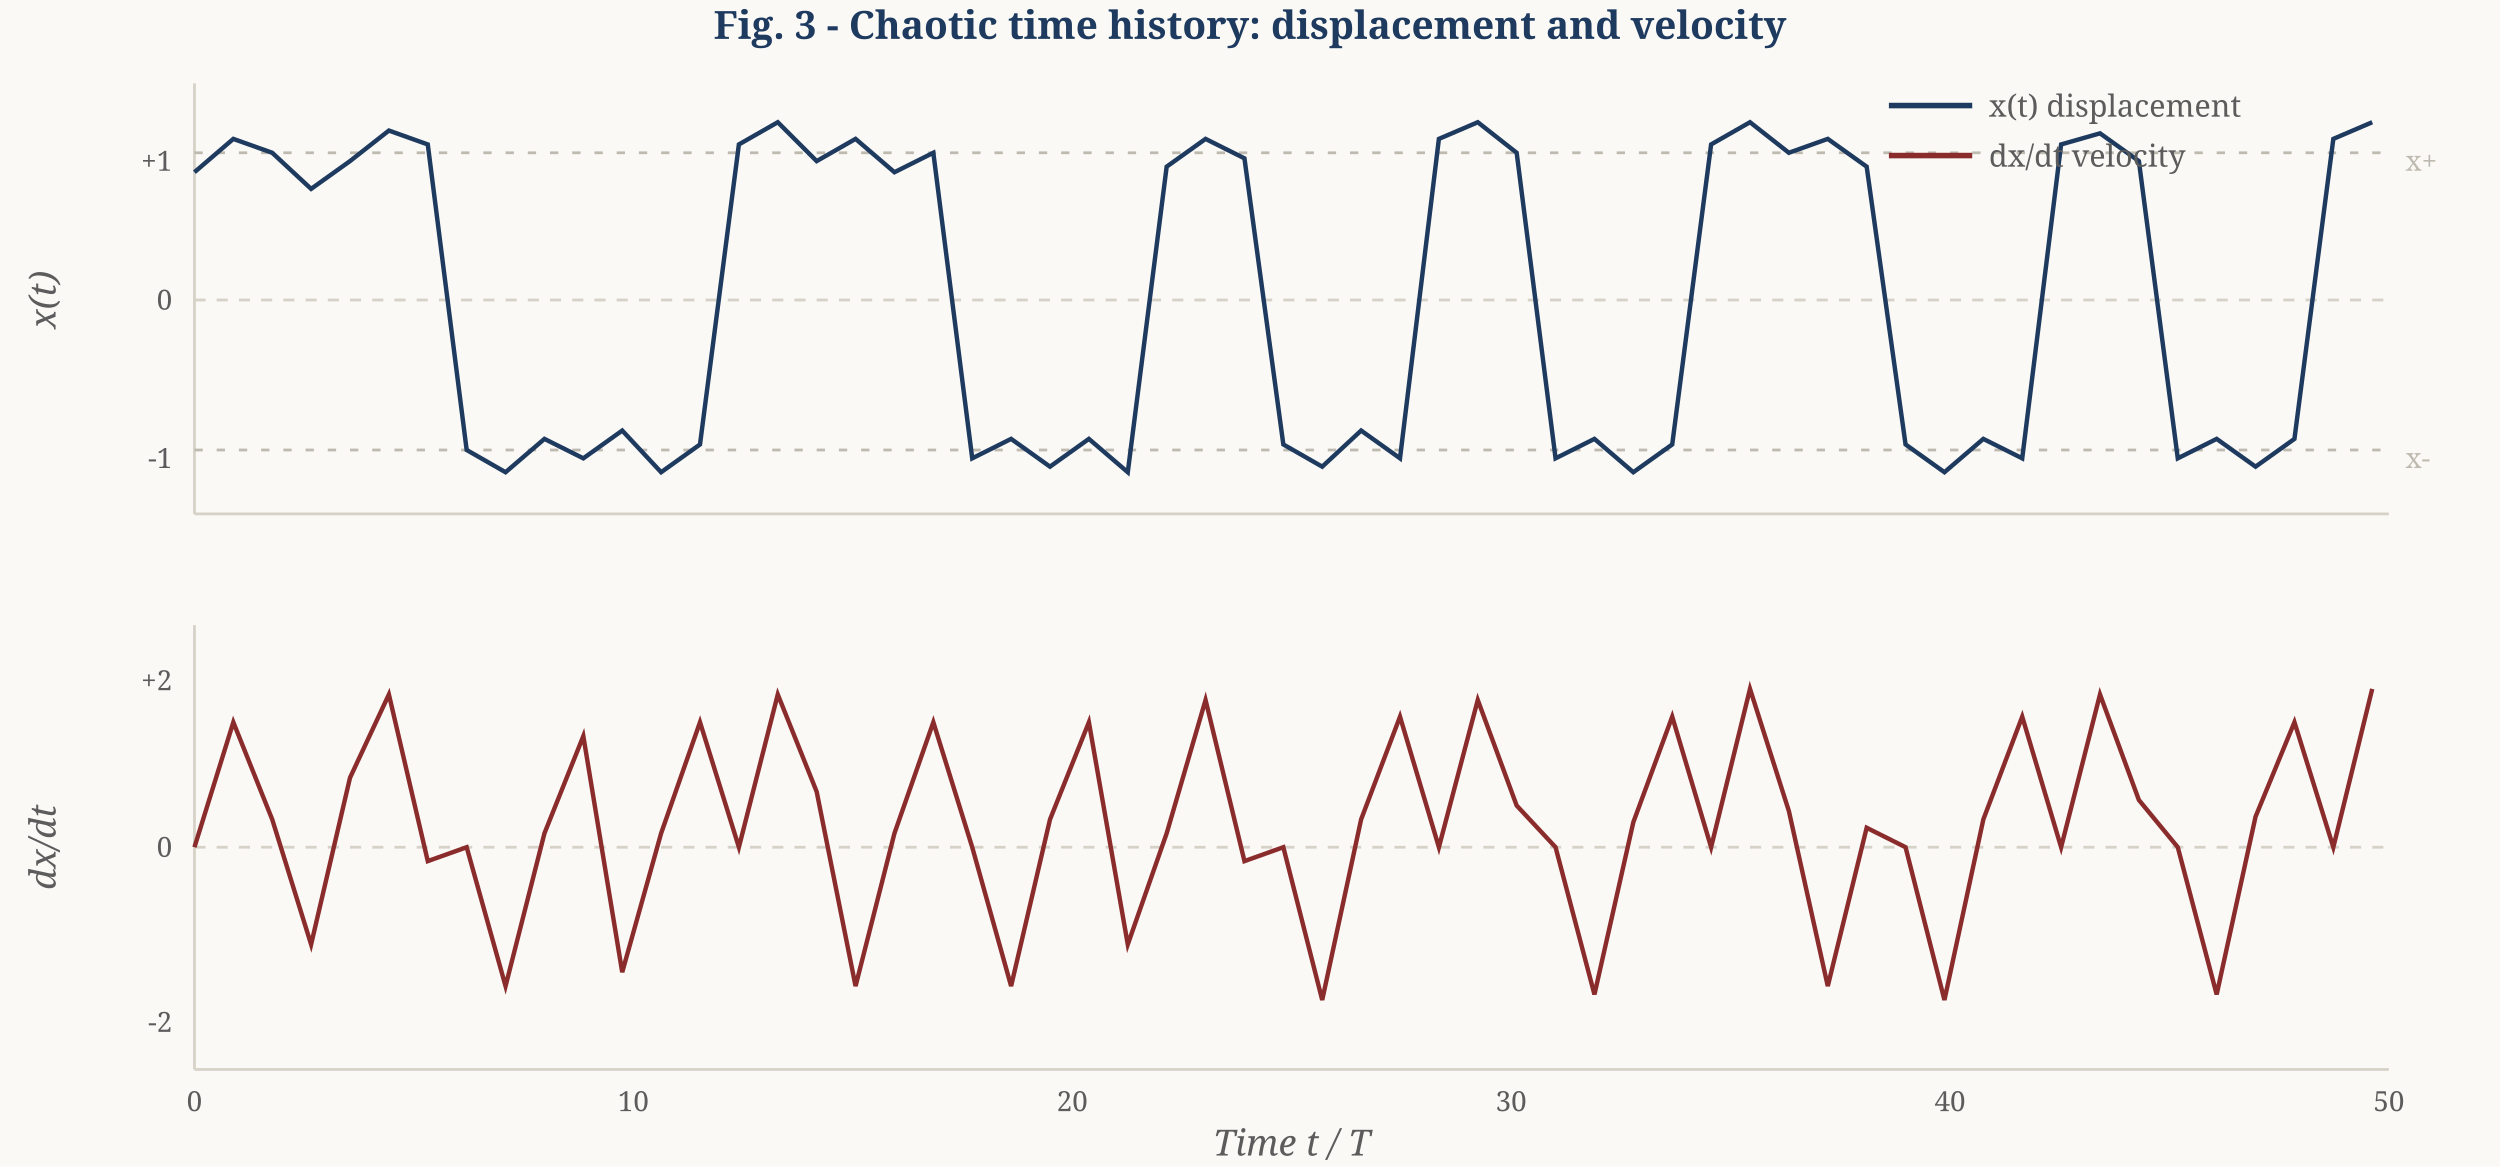
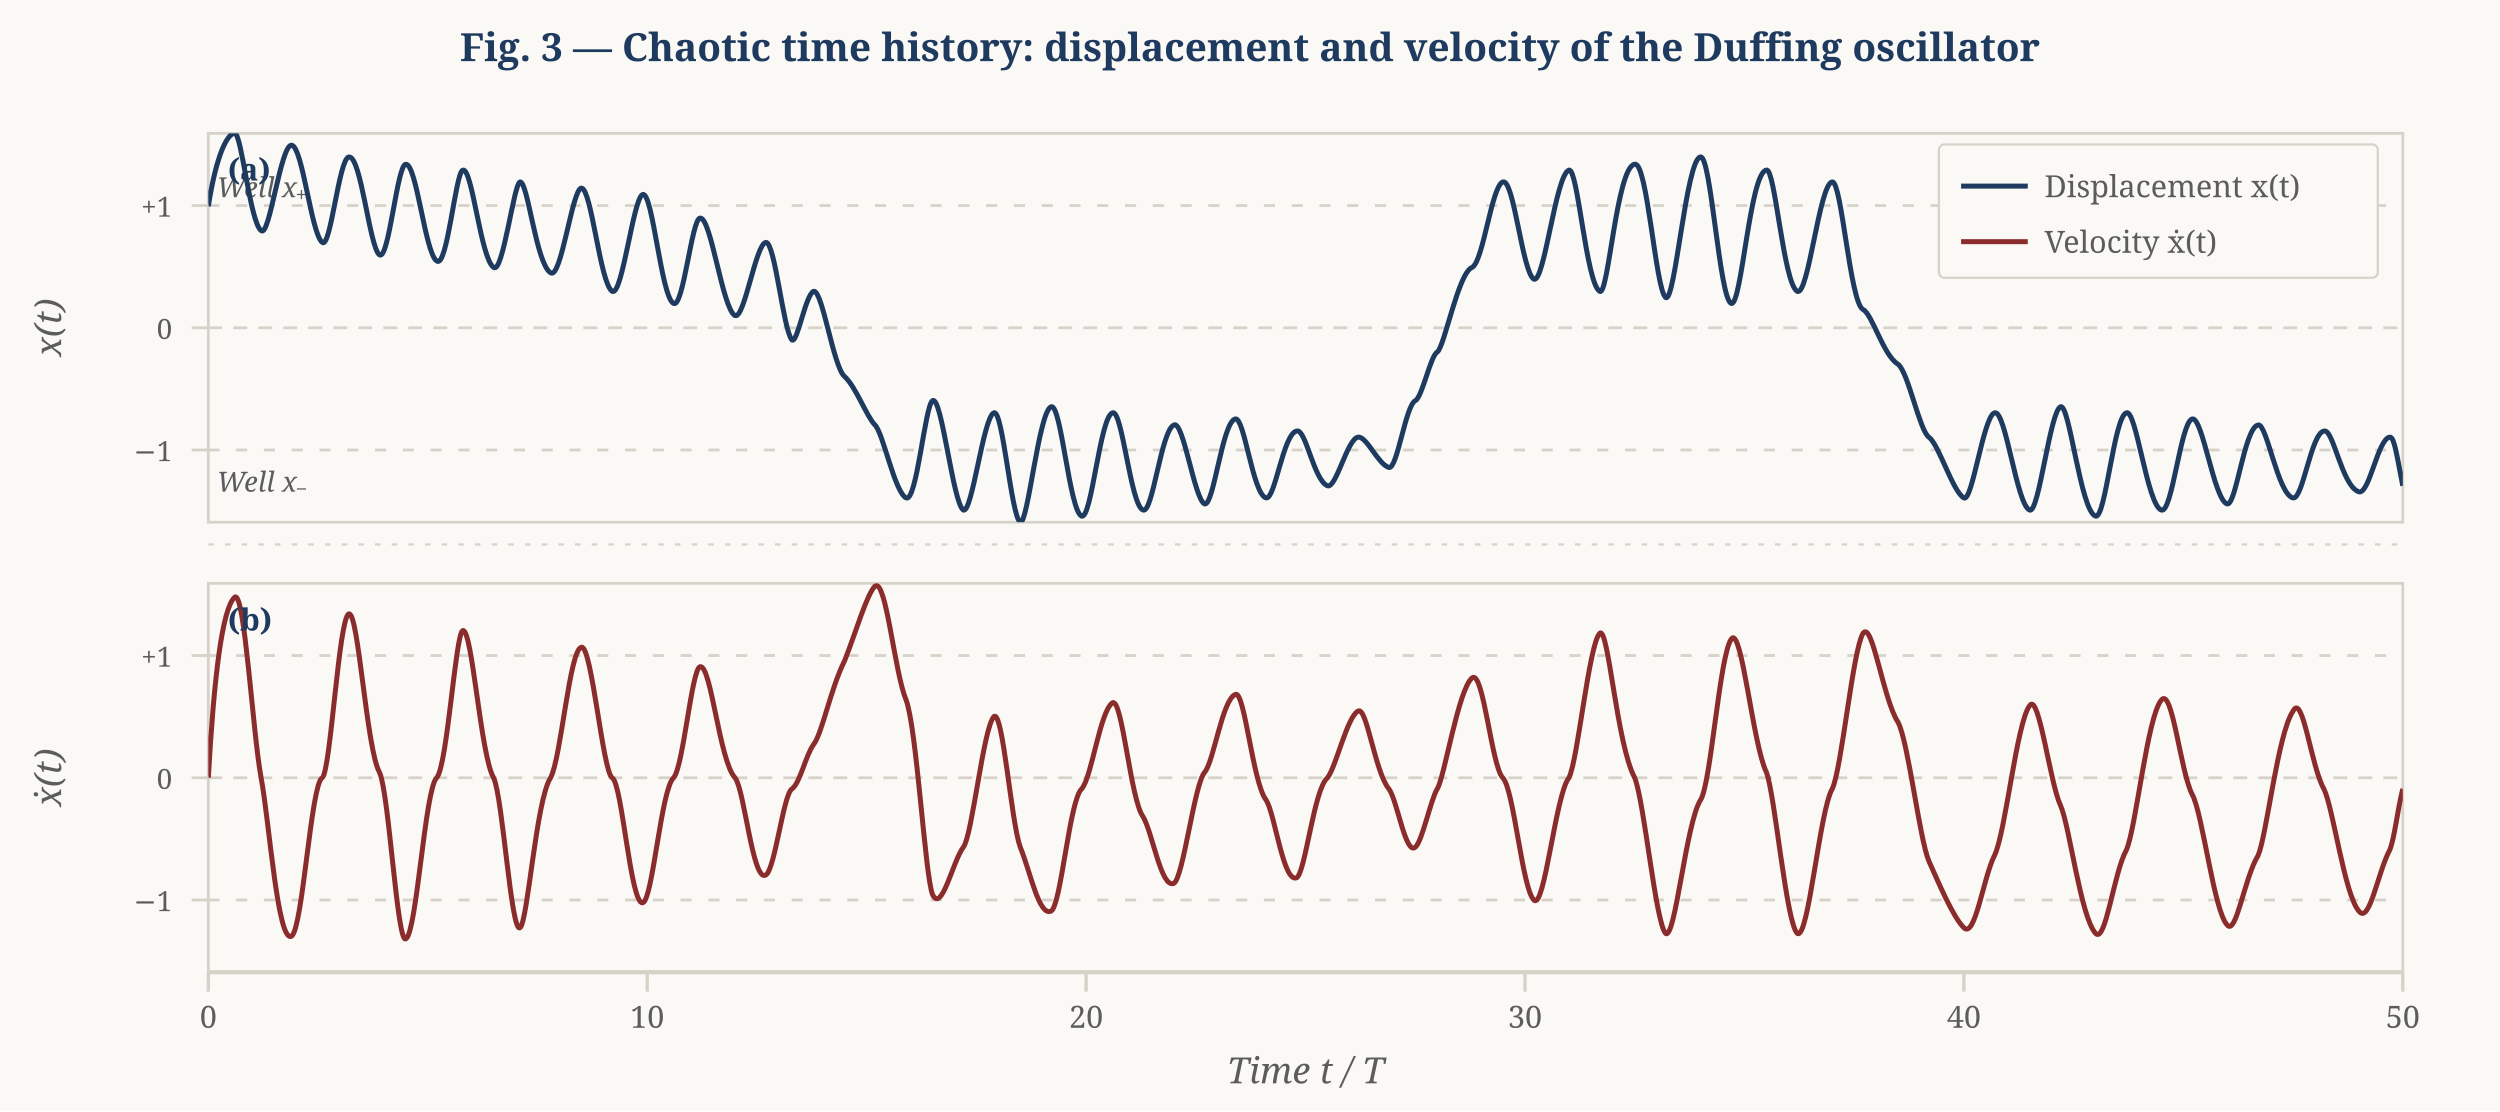
- <svg xmlns="http://www.w3.org/2000/svg" width="900" height="420" viewBox="0 0 900 420">
-   <rect width="900" height="420" fill="#faf9f6" />
-   <line x1="70" y1="30" x2="70" y2="185" stroke="#d6d2c8" stroke-width="1" />
-   <line x1="70" y1="185" x2="860" y2="185" stroke="#d6d2c8" stroke-width="1" />
-   <line x1="70" y1="108" x2="860" y2="108" stroke="#d6d2c8" stroke-width="1" stroke-dasharray="4,4" />
-   <line x1="70" y1="55" x2="860" y2="55" stroke="#bfbab0" stroke-width="1" stroke-dasharray="3,5" />
-   <line x1="70" y1="162" x2="860" y2="162" stroke="#bfbab0" stroke-width="1" stroke-dasharray="3,5" />
-   <text x="866" y="58" font-family="Georgia,serif" font-size="10" fill="#bfbab0" dominant-baseline="middle">x+</text>
-   <text x="866" y="165" font-family="Georgia,serif" font-size="10" fill="#bfbab0" dominant-baseline="middle">x-</text>
-   <text x="20" y="108" font-family="Georgia,serif" font-size="13" fill="#5c5c5c" text-anchor="middle" transform="rotate(-90,20,108)" font-style="italic">x(t)</text>
-   <text x="62" y="58" font-family="Georgia,serif" font-size="10" fill="#5c5c5c" text-anchor="end" dominant-baseline="middle">+1</text>
-   <text x="62" y="108" font-family="Georgia,serif" font-size="10" fill="#5c5c5c" text-anchor="end" dominant-baseline="middle">0</text>
-   <text x="62" y="165" font-family="Georgia,serif" font-size="10" fill="#5c5c5c" text-anchor="end" dominant-baseline="middle">-1</text>
-   <polyline fill="none" stroke="#1e3a5f" stroke-width="1.6" points="70,62 84,50 98,55 112,68 126,58 140,47 154,52 168,162 182,170 196,158 210,165 224,155 238,170 252,160 266,52 280,44 294,58 308,50 322,62 336,55 350,165 364,158 378,168 392,158 406,170 420,60 434,50 448,57 462,160 476,168 490,155 504,165 518,50 532,44 546,55 560,165 574,158 588,170 602,160 616,52 630,44 644,55 658,50 672,60 686,160 700,170 714,158 728,165 742,52 756,48 770,58 784,165 798,158 812,168 826,158 840,50 854,44" />
-   <line x1="70" y1="225" x2="70" y2="385" stroke="#d6d2c8" stroke-width="1" />
-   <line x1="70" y1="385" x2="860" y2="385" stroke="#d6d2c8" stroke-width="1" />
-   <line x1="70" y1="305" x2="860" y2="305" stroke="#d6d2c8" stroke-width="1" stroke-dasharray="4,4" />
-   <text x="20" y="305" font-family="Georgia,serif" font-size="13" fill="#5c5c5c" text-anchor="middle" transform="rotate(-90,20,305)" font-style="italic">dx/dt</text>
-   <text x="62" y="245" font-family="Georgia,serif" font-size="10" fill="#5c5c5c" text-anchor="end" dominant-baseline="middle">+2</text>
-   <text x="62" y="305" font-family="Georgia,serif" font-size="10" fill="#5c5c5c" text-anchor="end" dominant-baseline="middle">0</text>
-   <text x="62" y="368" font-family="Georgia,serif" font-size="10" fill="#5c5c5c" text-anchor="end" dominant-baseline="middle">-2</text>
-   <polyline fill="none" stroke="#8b2c2c" stroke-width="1.6" points="70,305 84,260 98,295 112,340 126,280 140,250 154,310 168,305 182,355 196,300 210,265 224,350 238,300 252,260 266,305 280,250 294,285 308,355 322,300 336,260 350,305 364,355 378,295 392,260 406,340 420,300 434,252 448,310 462,305 476,360 490,295 504,258 518,305 532,252 546,290 560,305 574,358 588,296 602,258 616,305 630,248 644,292 658,355 672,298 686,305 700,360 714,295 728,258 742,305 756,250 770,288 784,305 798,358 812,294 826,260 840,305 854,248" />
-   <text x="70" y="400" font-family="Georgia,serif" font-size="10" fill="#5c5c5c" text-anchor="middle">0</text>
-   <text x="228" y="400" font-family="Georgia,serif" font-size="10" fill="#5c5c5c" text-anchor="middle">10</text>
-   <text x="386" y="400" font-family="Georgia,serif" font-size="10" fill="#5c5c5c" text-anchor="middle">20</text>
-   <text x="544" y="400" font-family="Georgia,serif" font-size="10" fill="#5c5c5c" text-anchor="middle">30</text>
-   <text x="702" y="400" font-family="Georgia,serif" font-size="10" fill="#5c5c5c" text-anchor="middle">40</text>
-   <text x="860" y="400" font-family="Georgia,serif" font-size="10" fill="#5c5c5c" text-anchor="middle">50</text>
-   <text x="465" y="416" font-family="Georgia,serif" font-size="13" fill="#5c5c5c" text-anchor="middle" font-style="italic">Time  t / T</text>
-   <line x1="680" y1="38" x2="710" y2="38" stroke="#1e3a5f" stroke-width="2" />
-   <text x="716" y="42" font-family="Georgia,serif" font-size="11" fill="#5c5c5c">x(t) displacement</text>
-   <line x1="680" y1="56" x2="710" y2="56" stroke="#8b2c2c" stroke-width="2" />
-   <text x="716" y="60" font-family="Georgia,serif" font-size="11" fill="#5c5c5c">dx/dt velocity</text>
-   <text x="450" y="14" font-family="Georgia,serif" font-size="14" font-weight="bold" fill="#1e3a5f" text-anchor="middle">Fig. 3 - Chaotic time history: displacement and velocity</text>
+ <svg xmlns="http://www.w3.org/2000/svg" width="900" height="400" viewBox="0 0 900 400">
+   <defs>
+     <style>text { font-family: Georgia, serif; }</style>
+     <clipPath id="clipTop">
+       <rect x="75" y="48" width="790" height="140" />
+     </clipPath>
+     <clipPath id="clipBot">
+       <rect x="75" y="210" width="790" height="140" />
+     </clipPath>
+   </defs>
+   <rect width="900" height="400" fill="#faf9f6" />
+   <text x="450" y="22" text-anchor="middle" font-family="Georgia, serif" font-size="14" font-weight="bold" fill="#1e3a5f">Fig. 3 — Chaotic time history: displacement and velocity of the Duffing oscillator</text>
+   <rect x="75" y="48" width="790" height="140" fill="none" stroke="#d6d2c8" stroke-width="1" />
+   <line x1="75" y1="118" x2="865" y2="118" stroke="#d6d2c8" stroke-width="1" stroke-dasharray="5,4" />
+   <line x1="75" y1="74" x2="865" y2="74" stroke="#d6d2c8" stroke-width="1" stroke-dasharray="4,6" />
+   <line x1="75" y1="162" x2="865" y2="162" stroke="#d6d2c8" stroke-width="1" stroke-dasharray="4,6" />
+   <text x="78" y="71" font-family="Georgia, serif" font-size="10" font-style="italic" fill="#5c5c5c">Well x₊</text>
+   <text x="78" y="177" font-family="Georgia, serif" font-size="10" font-style="italic" fill="#5c5c5c">Well x₋</text>
+   <path clip-path="url(#clipTop)" d="     M 75,74.25     C 78,55 82,48 84.5,48     C 87,48 90,80 94,83     C 97,86 101,52 105,52.25     C 109,53 112,84 116,87.25     C 119,90 122,57 125.6,56.5     C 130,56 133,89 136.6,91.75     C 140,94 143,59 146.1,59.125     C 150,59 153,91 157.2,93.938     C 161,97 164,62 166.6,61.25     C 170,60 173,93 177.7,96.25     C 181,99 185,66 187.2,65.5     C 190,65 193,95 198.2,98.188     C 202,101 206,68 209.3,67.688     C 213,68 216,102 220.4,104.875     C 224,107 228,71 231.4,70     C 235,69 238,107 242.5,109.25     C 246,111 249,79 252,78.5     C 256,78 260,111 264.6,113.625     C 268,115 272,88 275.7,87.25     C 279,87 282,119 285.1,122.375     C 287,124 290,106 292.9,104.875     C 296,104 300,132 304,135.5     C 308,139 312,150 315,153     C 318,156 322,177 326.2,179.25     C 330,181 333,146 335.7,144.25     C 339,142 343,181 346.8,183.625     C 350,185 354,150 357.8,148.625     C 361,147 364,186 367.3,188     C 370,189 374,148 378.4,146.438     C 382,145 385,184 389.4,185.812     C 393,187 396,150 400.5,148.625     C 404,147 407,182 411.5,183.625     C 415,185 418,155 422.6,153     C 426,151 430,180 433.7,181.438     C 437,182 440,152 444.7,150.812     C 448,150 451,178 455.8,179.25     C 459,180 462,156 466.8,155.188     C 470,154 473,173 477.9,174.875     C 481,176 485,158 488.9,157.375     C 492,157 496,167 500,168.312     C 503,169 506,146 509.5,144.25     C 512,143 515,128 517.4,126.75     C 520,125 525,98 530,96.25     C 534,94 537,67 541,65.5     C 545,64 548,98 552.2,100.5     C 556,102 560,63 564.8,61.25     C 568,60 571,102 575.9,104.875     C 579,107 582,60 588.5,59.125     C 593,58 596,104 599.6,107.062     C 603,110 607,57 612.2,56.5     C 616,56 619,108 623.3,109.25     C 627,110 630,62 635.9,61.25     C 639,60 642,102 647,104.875     C 651,107 655,66 659.6,65.5     C 663,65 666,109 670.7,111.438     C 674,113 678,128 683.3,131.125     C 687,134 691,155 694.4,157.375     C 698,160 703,177 707,179.25     C 710,181 714,150 718,148.625     C 722,147 726,182 730.7,183.625     C 734,185 738,148 741.8,146.438     C 745,145 749,184 754.4,185.812     C 758,187 761,150 765.5,148.625     C 769,147 773,182 778.1,183.625     C 782,185 785,152 789.2,150.812     C 793,150 797,180 801.8,181.438     C 805,182 808,154 812.9,153     C 816,152 820,178 825.5,179.25     C 829,180 832,156 836.6,155.188     C 840,154 843,175 849.2,177.062     C 853,178 856,158 860.3,157.375     C 862,157 863,165 865,174.875   " fill="none" stroke="#1e3a5f" stroke-width="1.8" />
+   <line x1="75" y1="74" x2="69" y2="74" stroke="#d6d2c8" stroke-width="1" />
+   <text x="62" y="78" text-anchor="end" font-family="Georgia, serif" font-size="10" fill="#5c5c5c">+1</text>
+   <line x1="75" y1="118" x2="69" y2="118" stroke="#d6d2c8" stroke-width="1" />
+   <text x="62" y="122" text-anchor="end" font-family="Georgia, serif" font-size="10" fill="#5c5c5c">0</text>
+   <line x1="75" y1="162" x2="69" y2="162" stroke="#d6d2c8" stroke-width="1" />
+   <text x="62" y="166" text-anchor="end" font-family="Georgia, serif" font-size="10" fill="#5c5c5c">−1</text>
+   <text x="22" y="118" text-anchor="middle" font-family="Georgia, serif" font-size="13" font-style="italic" fill="#5c5c5c" transform="rotate(-90, 22, 118)">x(t)</text>
+   <text x="82" y="65" font-family="Georgia, serif" font-size="11" font-weight="bold" fill="#1e3a5f">(a)</text>
+   <line x1="75" y1="196" x2="865" y2="196" stroke="#d6d2c8" stroke-width="0.8" stroke-dasharray="2,4" />
+   <rect x="75" y="210" width="790" height="140" fill="none" stroke="#d6d2c8" stroke-width="1" />
+   <line x1="75" y1="280" x2="865" y2="280" stroke="#d6d2c8" stroke-width="1" stroke-dasharray="5,4" />
+   <line x1="75" y1="236" x2="865" y2="236" stroke="#d6d2c8" stroke-width="1" stroke-dasharray="4,6" />
+   <line x1="75" y1="324" x2="865" y2="324" stroke="#d6d2c8" stroke-width="1" stroke-dasharray="4,6" />
+   <path clip-path="url(#clipBot)" d="     M 75,280     C 77,244 80,219 84.5,215     C 88,212 91,264 94,280     C 97,296 100,340 105,337     C 109,334 112,282 116,280     C 119,278 122,222 125.6,221     C 129,220 132,270 136.6,278     C 140,285 143,340 146.1,338     C 150,336 153,284 157.2,280     C 161,276 164,228 166.6,227     C 170,226 173,272 177.7,280     C 181,287 184,336 187.2,334     C 190,332 193,288 198.2,280     C 202,273 205,234 209.3,233     C 213,232 217,278 220.4,280     C 224,282 227,326 231.4,325     C 235,324 238,284 242.5,280     C 246,276 249,241 252,240     C 256,239 259,274 264.6,280     C 268,284 271,318 275.7,315     C 279,313 282,286 285.1,284     C 288,282 290,272 292.9,268     C 296,264 299,248 304,238     C 308,228 312,214 315,211     C 319,208 322,242 326.2,252     C 330,262 333,315 335.7,322     C 339,329 343,310 346.8,305     C 350,301 354,262 357.8,258     C 361,255 364,296 367.3,305     C 371,314 374,330 378.4,328     C 382,326 385,288 389.4,284     C 393,280 396,256 400.5,253     C 404,251 407,288 411.5,294     C 415,300 418,320 422.6,318     C 426,316 430,282 433.7,278     C 437,274 440,252 444.7,250     C 448,248 451,282 455.8,288     C 459,293 462,318 466.8,316     C 470,314 473,284 477.9,280     C 481,276 485,258 488.9,256     C 492,254 495,278 500,284     C 503,288 506,308 509.5,305     C 512,303 515,288 517.4,284     C 520,280 525,248 530,244     C 534,241 537,276 541,280     C 545,284 548,320 552.2,324     C 556,328 560,286 564.8,280     C 568,274 572,232 575.9,228     C 579,225 582,268 588.5,280     C 592,289 596,332 599.6,336     C 603,339 607,296 612.2,288     C 616,282 619,236 623.3,230     C 627,225 631,268 635.9,278     C 639,286 643,332 647,336     C 651,339 655,292 659.6,284     C 663,277 667,234 670.7,228     C 674,223 678,252 683.3,260     C 687,267 691,302 694.4,310     C 698,318 703,330 707,334     C 711,338 714,316 718,308     C 722,300 726,260 730.7,254     C 734,249 738,282 741.8,290     C 745,297 749,330 754.4,336     C 758,340 761,314 765.5,306     C 769,298 773,258 778.1,252     C 782,247 785,278 789.2,286     C 793,293 797,328 801.8,333     C 805,337 808,316 812.9,308     C 816,301 820,264 825.5,256     C 829,249 832,276 836.6,284     C 840,291 844,322 849.2,328     C 853,333 856,314 860.3,306     C 862,302 863,292 865,284   " fill="none" stroke="#8b2c2c" stroke-width="1.8" />
+   <line x1="75" y1="236" x2="69" y2="236" stroke="#d6d2c8" stroke-width="1" />
+   <text x="62" y="240" text-anchor="end" font-family="Georgia, serif" font-size="10" fill="#5c5c5c">+1</text>
+   <line x1="75" y1="280" x2="69" y2="280" stroke="#d6d2c8" stroke-width="1" />
+   <text x="62" y="284" text-anchor="end" font-family="Georgia, serif" font-size="10" fill="#5c5c5c">0</text>
+   <line x1="75" y1="324" x2="69" y2="324" stroke="#d6d2c8" stroke-width="1" />
+   <text x="62" y="328" text-anchor="end" font-family="Georgia, serif" font-size="10" fill="#5c5c5c">−1</text>
+   <text x="22" y="280" text-anchor="middle" font-family="Georgia, serif" font-size="13" font-style="italic" fill="#5c5c5c" transform="rotate(-90, 22, 280)">ẋ(t)</text>
+   <text x="82" y="227" font-family="Georgia, serif" font-size="11" font-weight="bold" fill="#1e3a5f">(b)</text>
+   <line x1="75" y1="350" x2="865" y2="350" stroke="#d6d2c8" stroke-width="1.5" />
+   <line x1="75" y1="350" x2="75" y2="357" stroke="#d6d2c8" stroke-width="1.2" />
+   <text x="75" y="370" text-anchor="middle" font-family="Georgia, serif" font-size="11" fill="#5c5c5c">0</text>
+   <line x1="233" y1="350" x2="233" y2="357" stroke="#d6d2c8" stroke-width="1.2" />
+   <text x="233" y="370" text-anchor="middle" font-family="Georgia, serif" font-size="11" fill="#5c5c5c">10</text>
+   <line x1="391" y1="350" x2="391" y2="357" stroke="#d6d2c8" stroke-width="1.2" />
+   <text x="391" y="370" text-anchor="middle" font-family="Georgia, serif" font-size="11" fill="#5c5c5c">20</text>
+   <line x1="549" y1="350" x2="549" y2="357" stroke="#d6d2c8" stroke-width="1.2" />
+   <text x="549" y="370" text-anchor="middle" font-family="Georgia, serif" font-size="11" fill="#5c5c5c">30</text>
+   <line x1="707" y1="350" x2="707" y2="357" stroke="#d6d2c8" stroke-width="1.2" />
+   <text x="707" y="370" text-anchor="middle" font-family="Georgia, serif" font-size="11" fill="#5c5c5c">40</text>
+   <line x1="865" y1="350" x2="865" y2="357" stroke="#d6d2c8" stroke-width="1.2" />
+   <text x="865" y="370" text-anchor="middle" font-family="Georgia, serif" font-size="11" fill="#5c5c5c">50</text>
+   <text x="470" y="390" text-anchor="middle" font-family="Georgia, serif" font-size="13" font-style="italic" fill="#5c5c5c">Time t / T</text>
+   <rect x="698" y="52" width="158" height="48" fill="#faf9f6" stroke="#d6d2c8" stroke-width="0.8" rx="2" />
+   <line x1="706" y1="67" x2="730" y2="67" stroke="#1e3a5f" stroke-width="1.8" />
+   <text x="736" y="71" font-family="Georgia, serif" font-size="11" fill="#5c5c5c">Displacement x(t)</text>
+   <line x1="706" y1="87" x2="730" y2="87" stroke="#8b2c2c" stroke-width="1.8" />
+   <text x="736" y="91" font-family="Georgia, serif" font-size="11" fill="#5c5c5c">Velocity ẋ(t)</text>
</svg>
